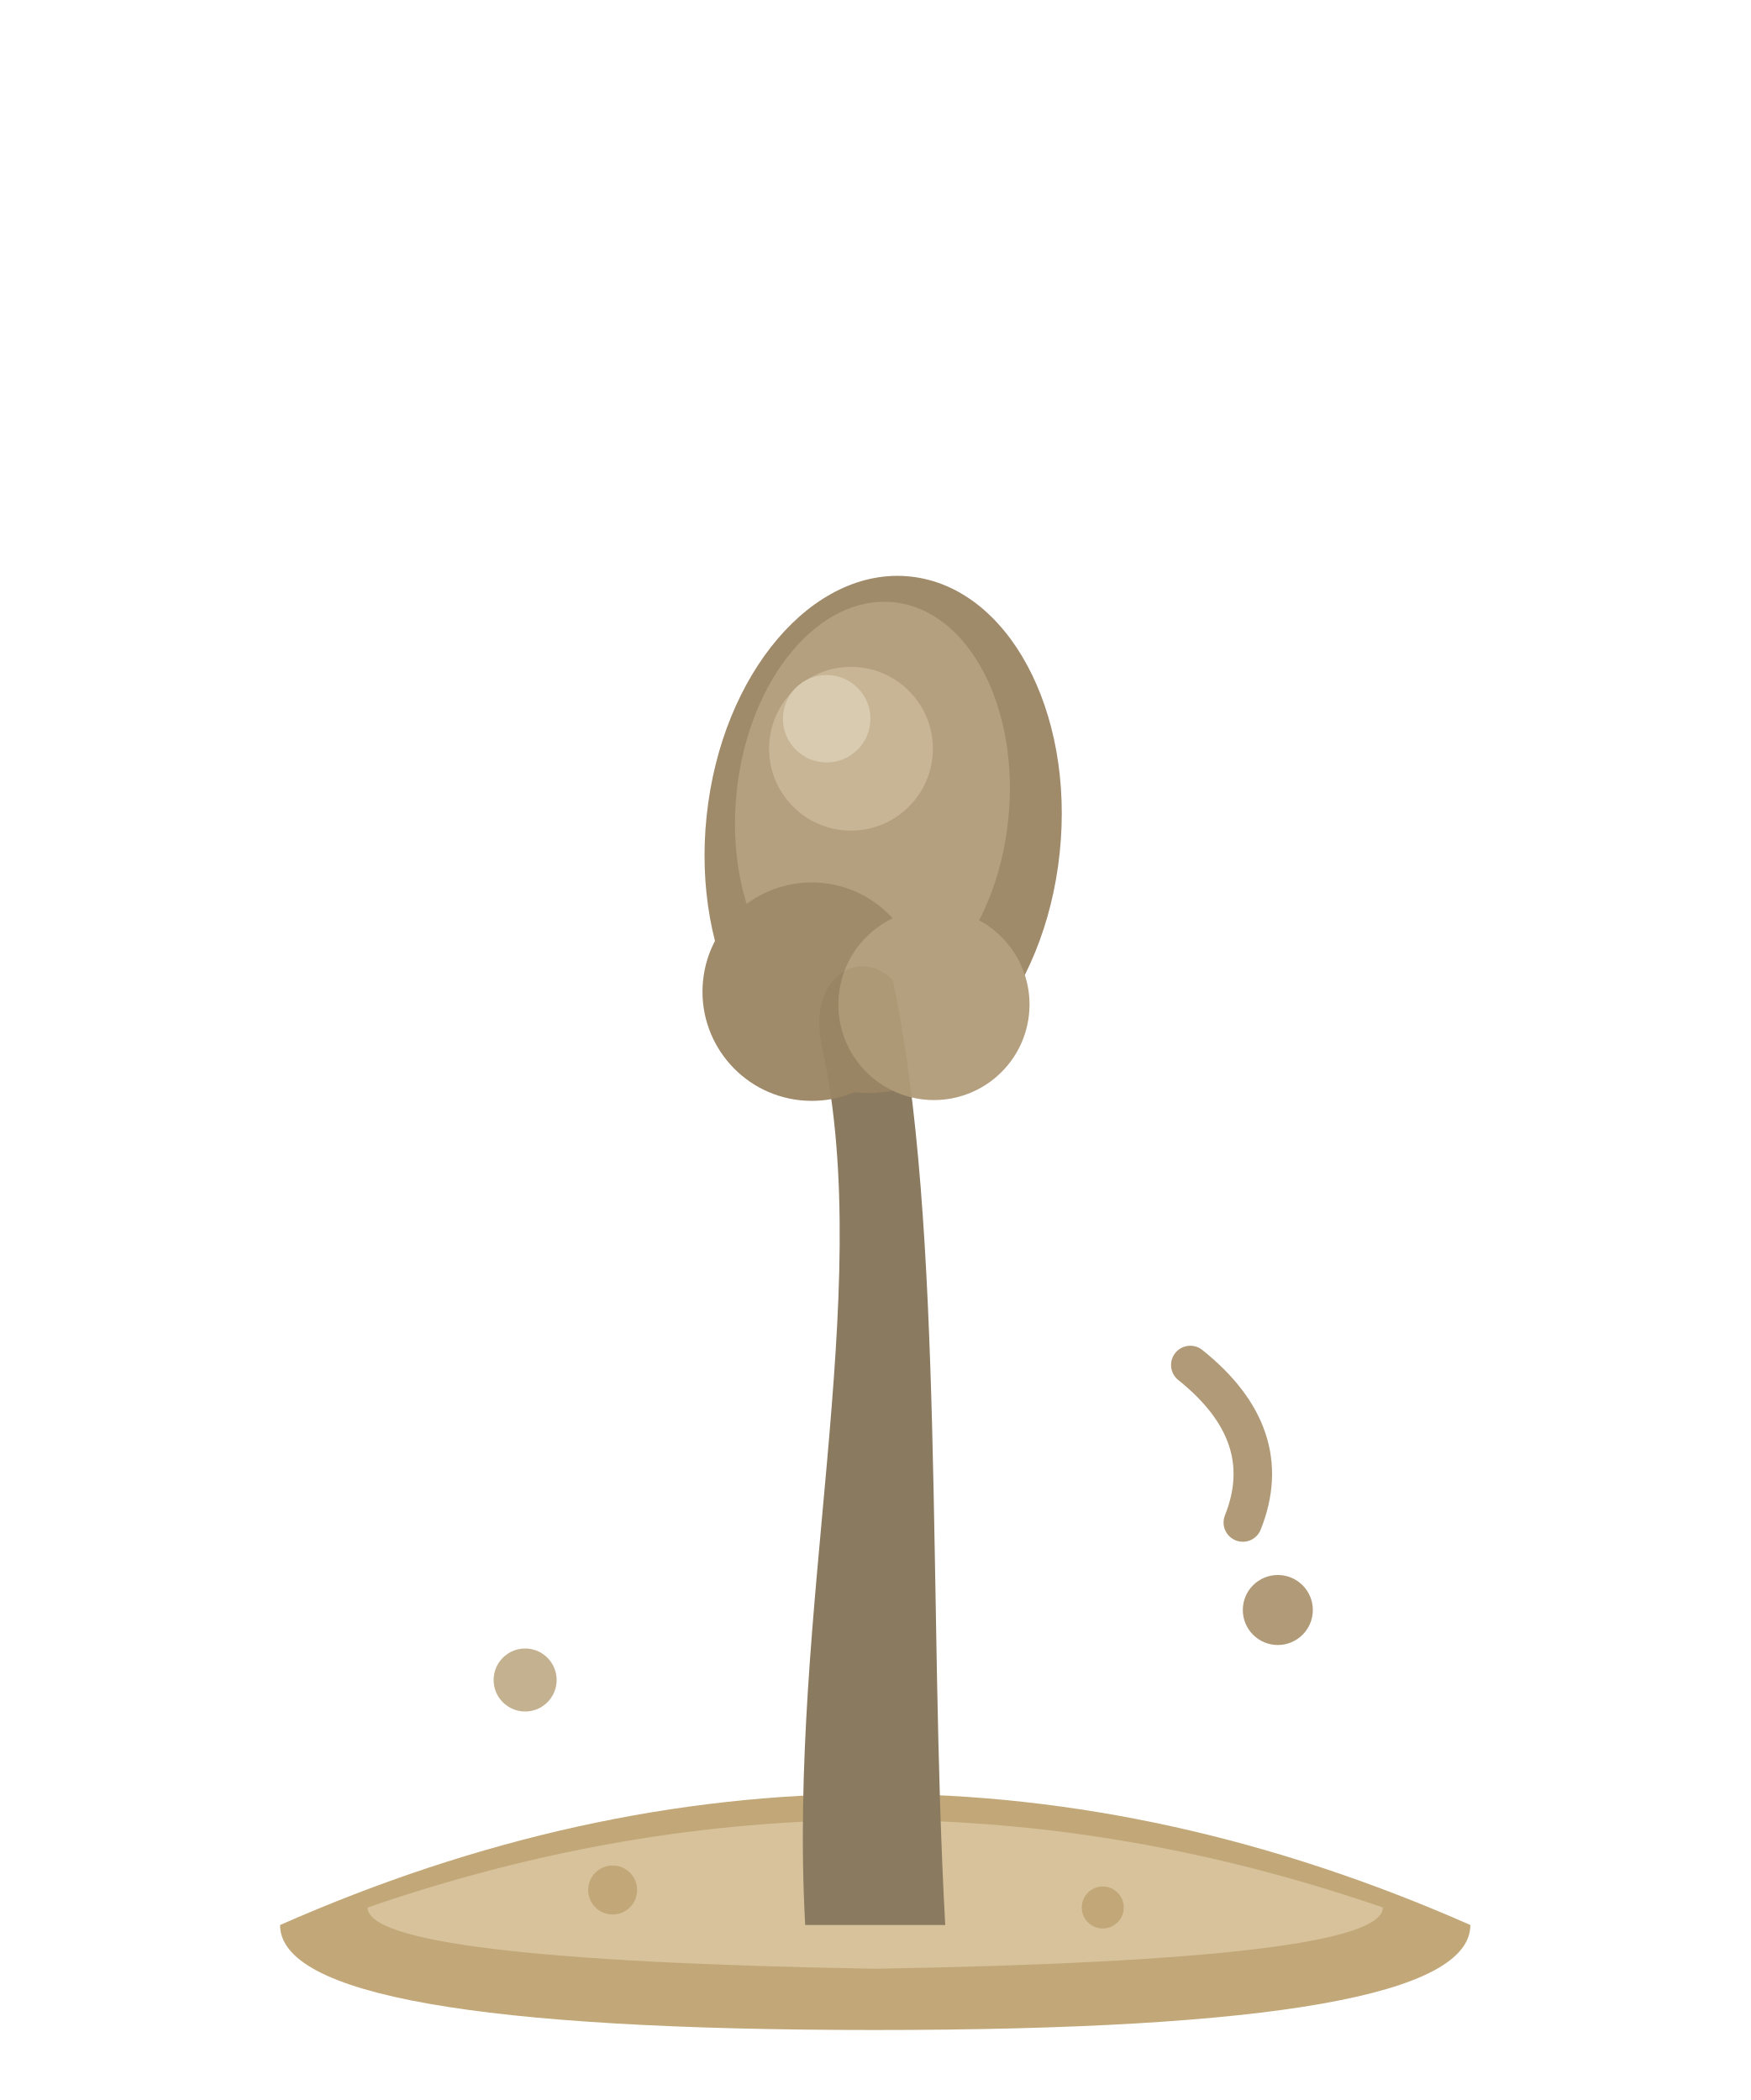
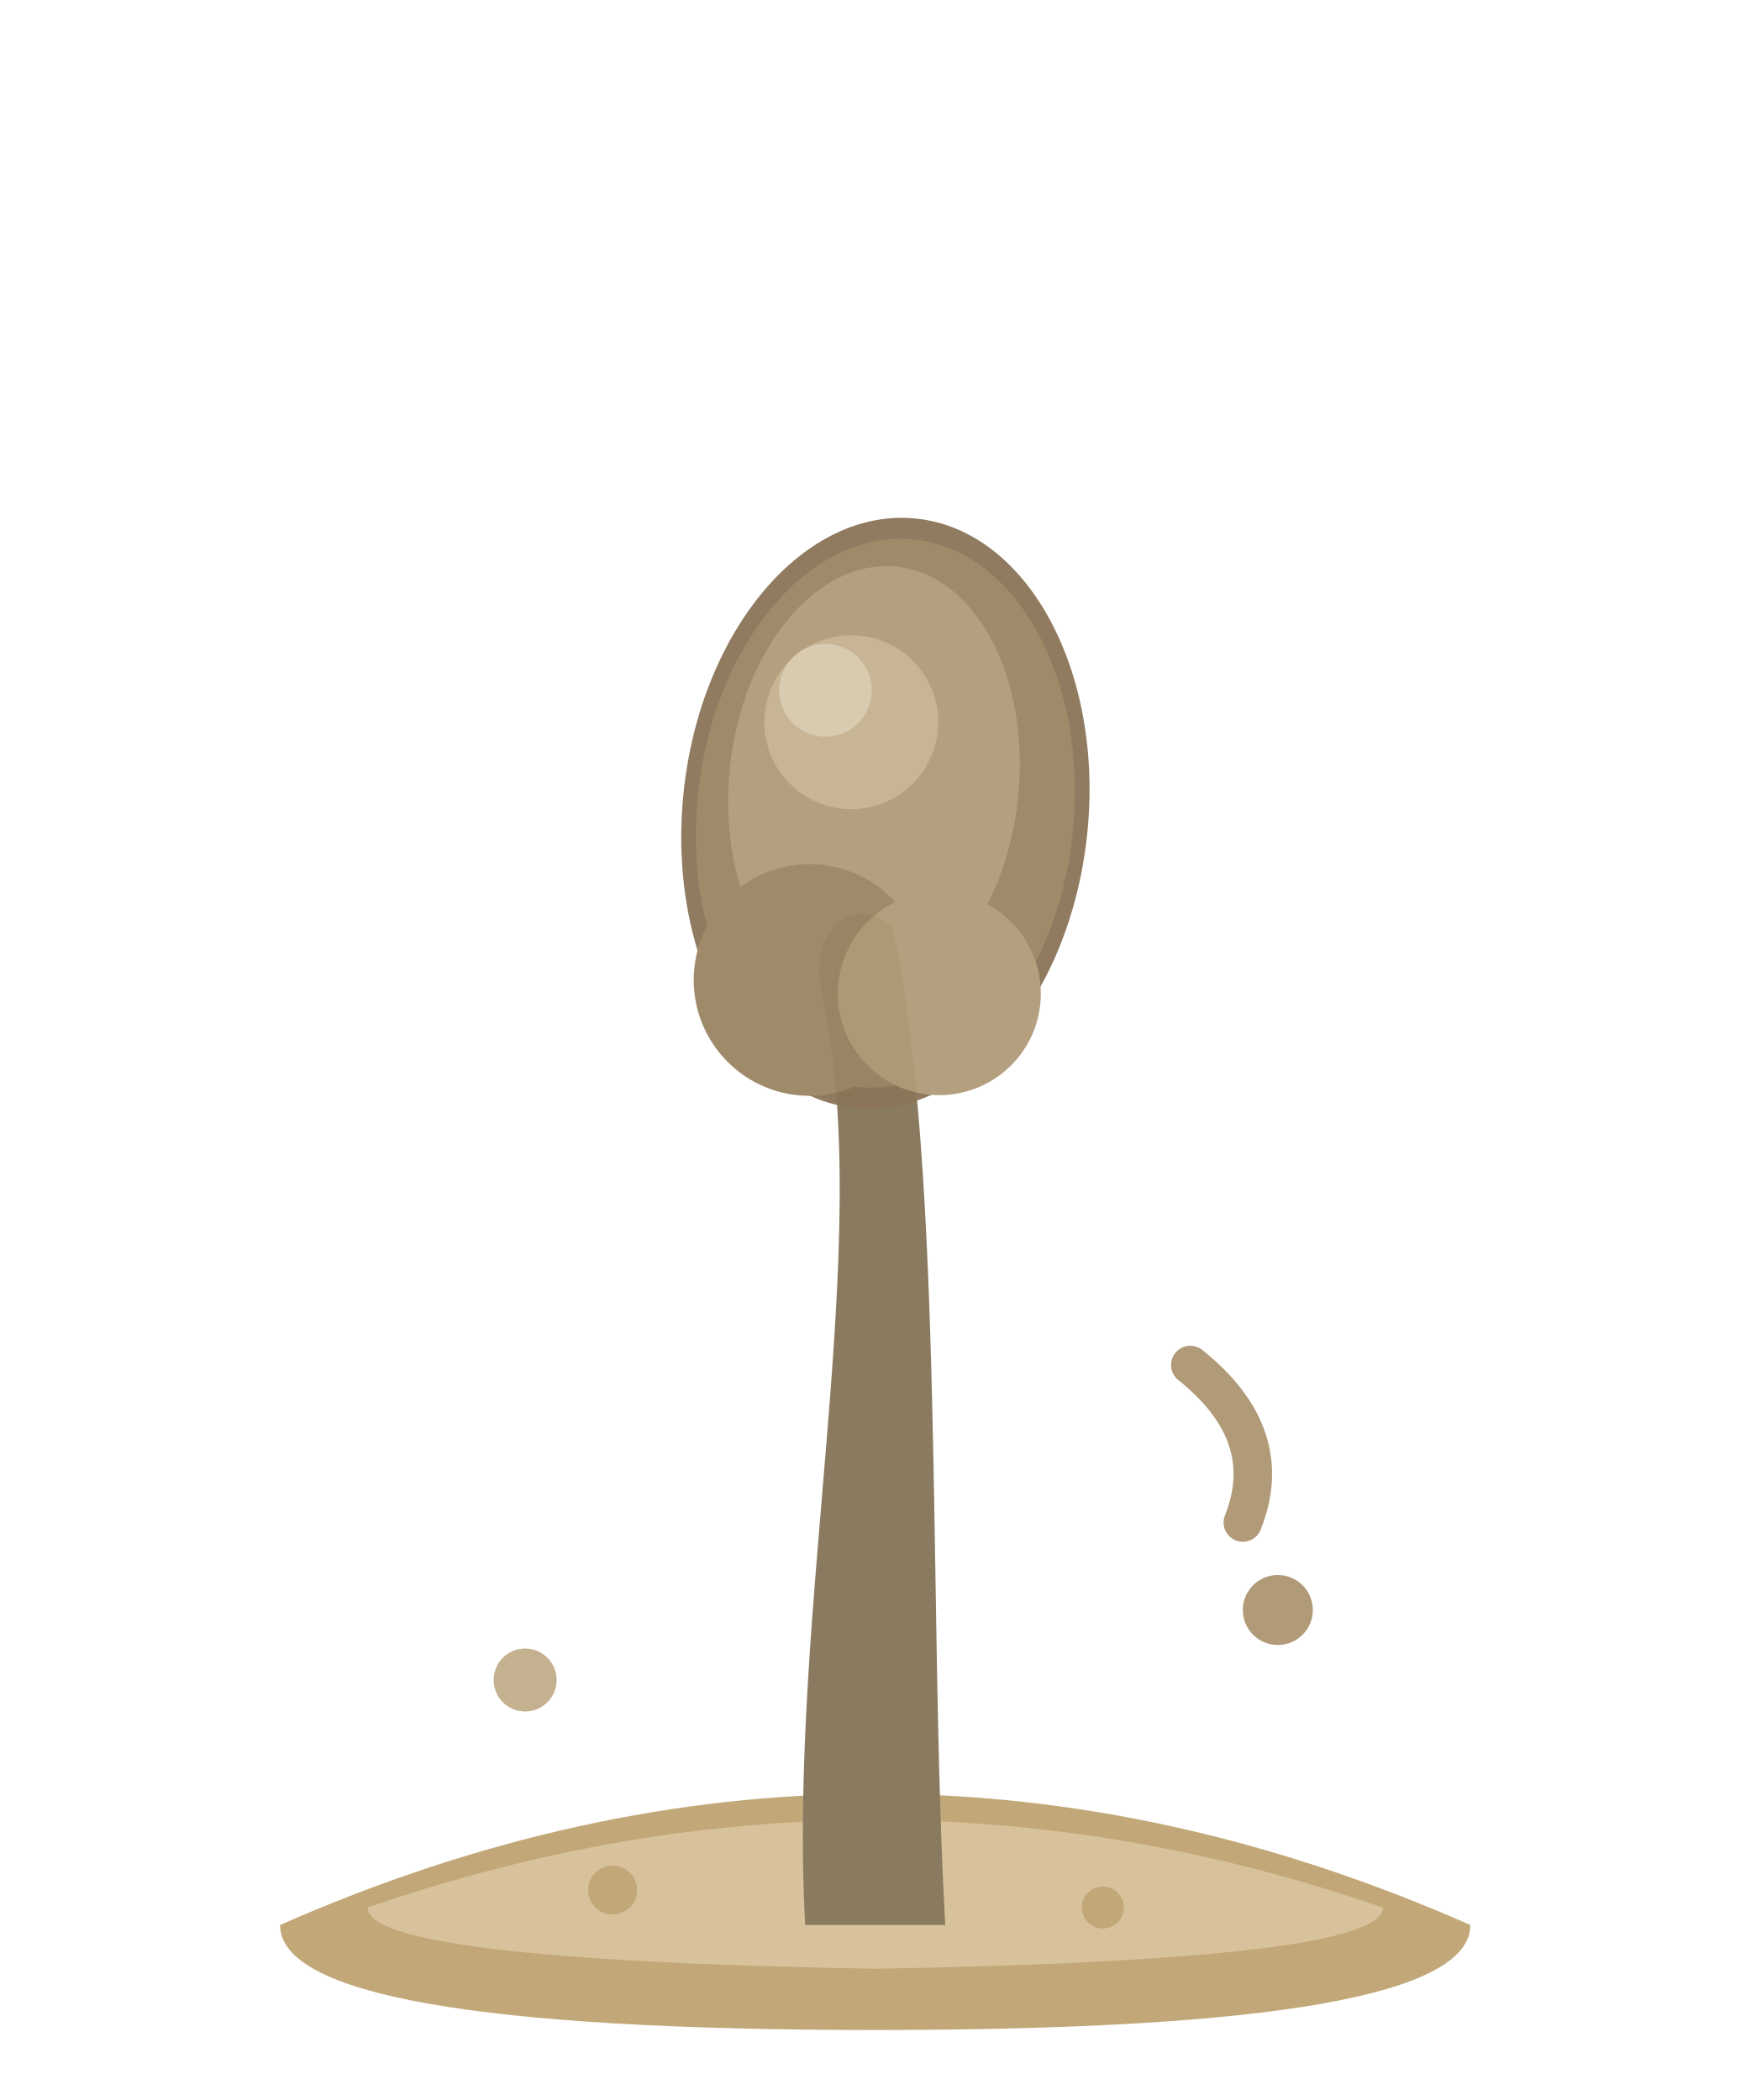
<svg xmlns="http://www.w3.org/2000/svg" viewBox="0 0 100 120">
  <path d="M16 110 Q50 95 84 110 Q84 116 50 116 Q16 116 16 110 Z" fill="#C2A878" />
  <path d="M21 109 Q50 99 79 109 Q79 112 50 112.5 Q21 112 21 109 Z" fill="#D8C29B" />
  <circle cx="35" cy="108" r="1.4" fill="#C2A878" />
  <circle cx="63" cy="109" r="1.2" fill="#C2A878" />
-   <path d="M46 110 C 45 92 50 74 47 60 C 46 56 49 54 51 56 C 54 70 53 92 54 110 Z" fill="#8A7A60" />
+   <path d="M46 110 C 45 92 50 71 47 57 C 46 53 49 51 51 53 C 54 67 53 92 54 110 Z" fill="#8A7A60" />
  <g transform="rotate(6 50 52)" opacity="0.95">
-     <ellipse cx="50" cy="47.66" rx="10.14" ry="14.82" fill="#9A8463" />
-     <ellipse cx="49.22" cy="46.1" rx="7.8" ry="11.7" fill="#B09A78" />
-     <circle cx="46.88" cy="57.02" r="6.24" fill="#9A8463" />
-     <circle cx="53.9" cy="57.02" r="5.46" fill="#B09A78" />
-     <circle cx="47.66" cy="42.98" r="4.68" fill="#C4B190" />
-     <circle cx="46.1" cy="41.42" r="2.5" fill="#D6C8AC" />
+     <ellipse cx="50" cy="46.44" rx="11.59" ry="16.93" fill="#8A7458" />
+     <ellipse cx="50" cy="46.44" rx="10.76" ry="15.73" fill="#9A8463" />
+     <ellipse cx="49.17" cy="44.78" rx="8.28" ry="12.42" fill="#B09A78" />
+     <circle cx="46.69" cy="56.37" r="6.62" fill="#9A8463" />
+     <circle cx="54.14" cy="56.37" r="5.8" fill="#B09A78" />
+     <circle cx="47.52" cy="41.47" r="4.97" fill="#C4B190" />
+     <circle cx="45.86" cy="39.81" r="2.65" fill="#D6C8AC" />
  </g>
  <path d="M68 78 q5 4 3 9" stroke="#B09A78" stroke-width="2.2" fill="none" stroke-linecap="round" />
  <circle cx="73" cy="92" r="2" fill="#B09A78" />
  <circle cx="30" cy="96" r="1.8" fill="#C4B190" />
</svg>
